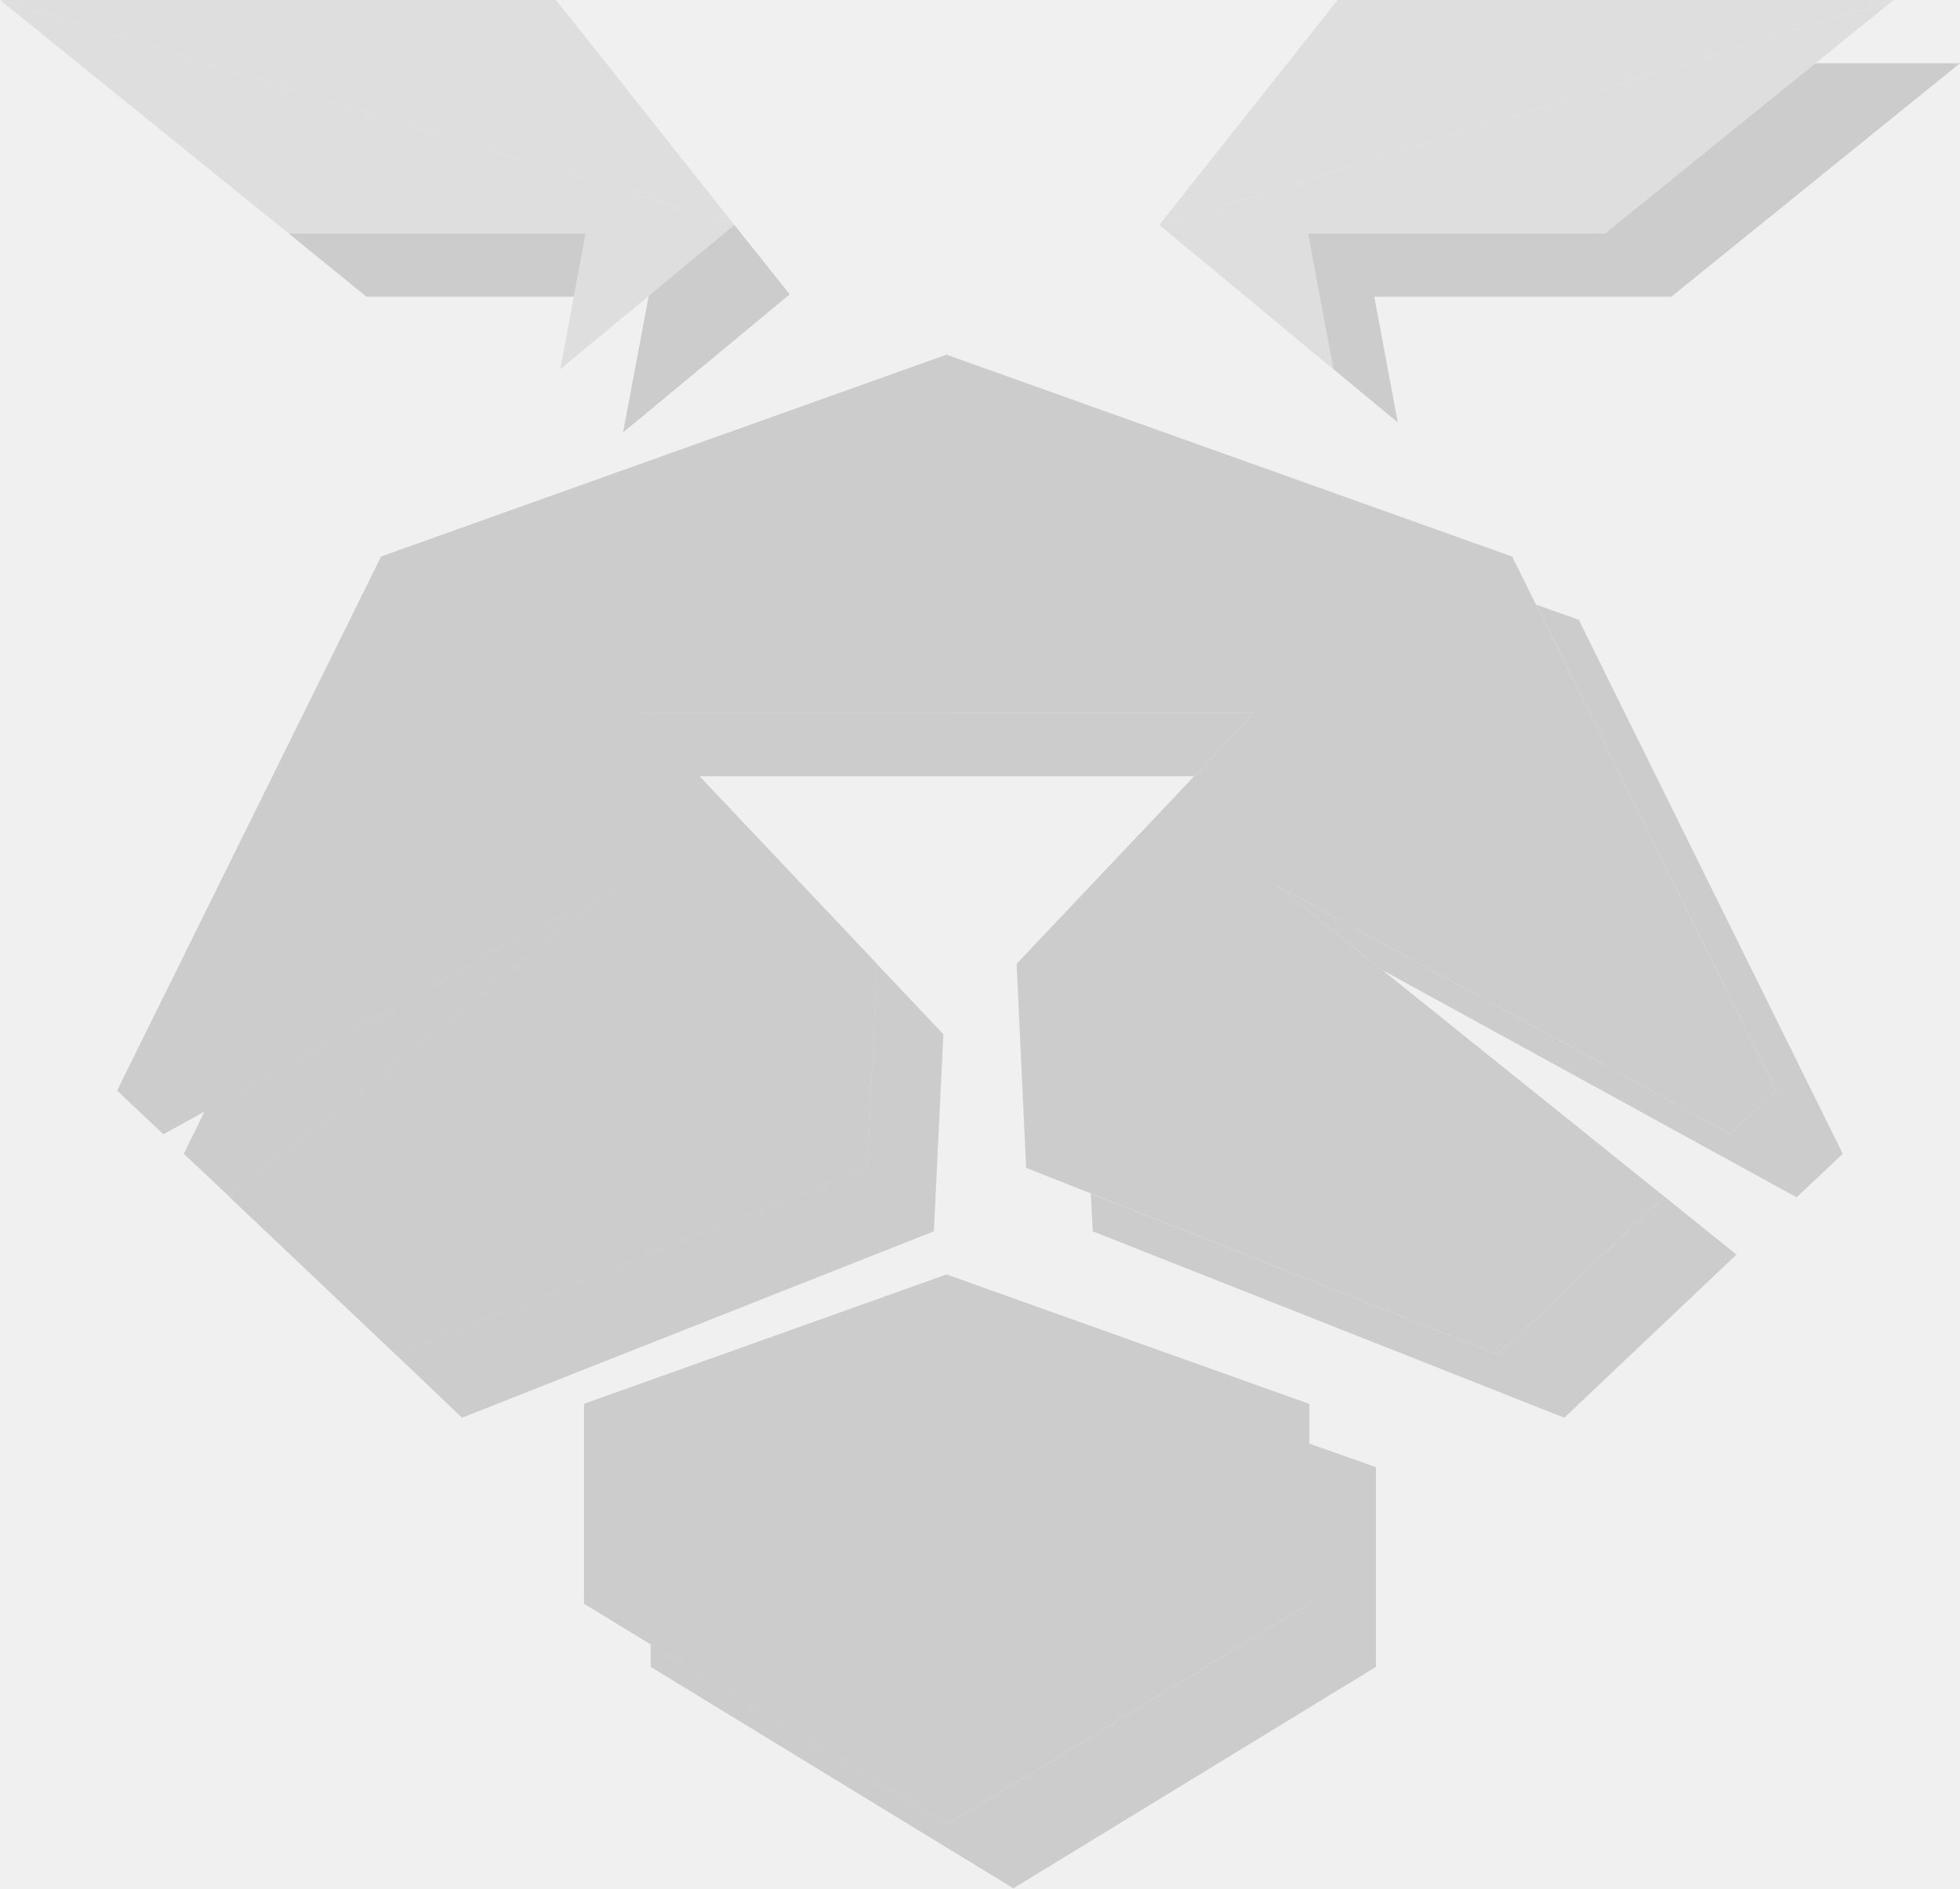
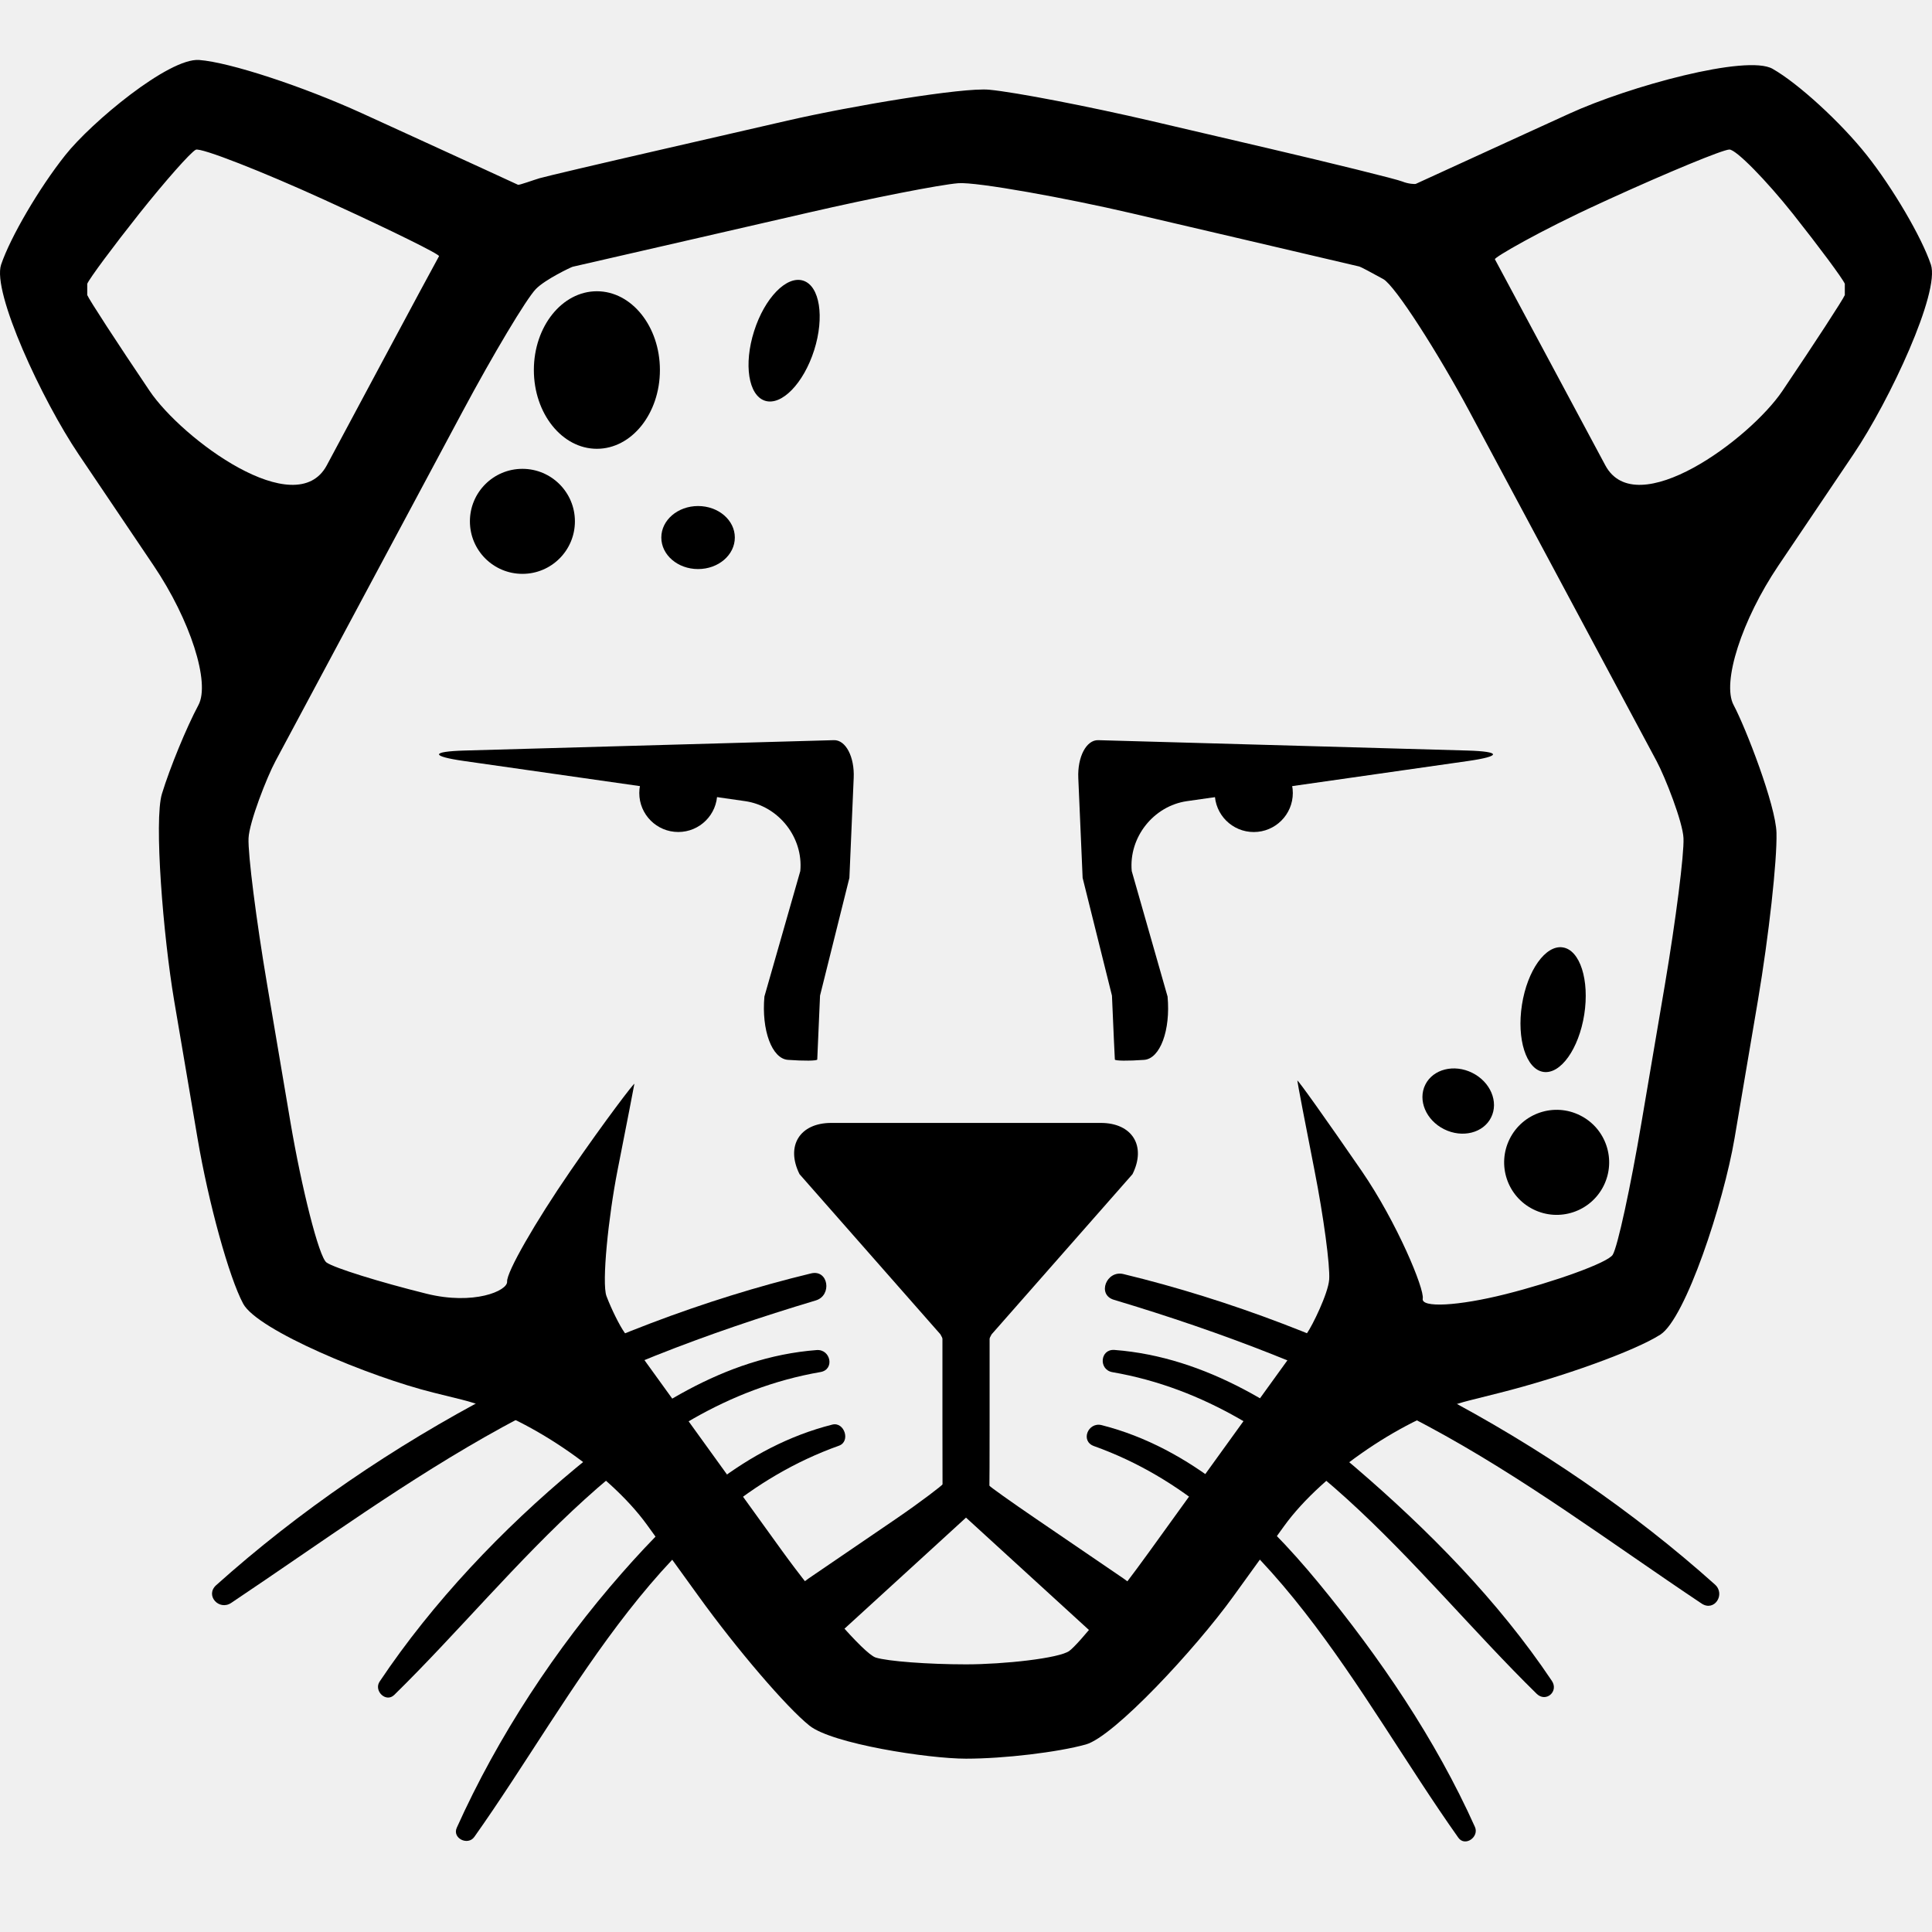
- <svg xmlns="http://www.w3.org/2000/svg" width="824.2" height="794.2" viewBox="0 0 218.07 210.132">
-   <g style="fill:#ccc;fill-opacity:1">
-     <path d="M105.357 141.843h-.053l-40.322 14.393v22.225l40.322 24.633.027-.026.026.026 40.323-24.633v-22.225z" class="cls-3" />
-     <path d="m96.494 129.963 1.058-22.7-26.38-27.914h68.343l-26.406 27.913 1.059 22.701 52.493 20.77 18.52-17.568-43.073-34.608 50.403 27.65 5.106-4.843L168.25 61.94l-62.92-22.464-62.917 22.463-29.369 59.425 5.133 4.842 50.377-27.649-43.048 34.608 18.52 17.568z" class="cls-3" />
-     <path d="M105.33 141.843h-.026l-40.322 14.393v22.225l40.322 24.607h.027zM42.413 61.939l-29.369 59.425 5.133 4.842 50.377-27.649-43.048 34.608 18.52 17.568 52.468-20.77 1.058-22.7-26.38-27.914h34.159V39.476Z" class="cls-4" />
-     <g class="cls-5" style="opacity:.5;fill:#ccc;fill-opacity:1">
-       <path d="M65.167 25.982 62.336 41.09l19.367-16.06L0 0l32.12 25.982z" class="cls-6" />
-       <path d="M61.86 0H0l81.703 25.03z" class="cls-7" />
-       <path d="m145.52 25.982 2.832 15.108-19.368-16.06L210.688 0l-32.12 25.982z" class="cls-6" />
-       <path d="M148.828 0h61.86l-81.704 25.03z" class="cls-7" />
+ <svg xmlns="http://www.w3.org/2000/svg" width="64" height="64" id="svg5048" version="1.1">
+   <defs id="defs5050">
+     <style id="current-color-scheme" type="text/css">      .ColorScheme-Text {
+         color:#31363b;
+       }
+       .ColorScheme-Background{
+         color:#eff0f1;
+       }
+       .ColorScheme-ViewText {
+         color:#31363b;
+       }
+       .ColorScheme-ViewBackground{
+         color:#fcfcfc;
+       }
+       .ColorScheme-ViewHover {
+         color:#3daee9;
+       }
+       .ColorScheme-ViewFocus{
+         color:#3daee9;
+       }
+       .ColorScheme-ButtonText {
+         color:#31363b;
+       }
+       .ColorScheme-ButtonBackground{
+         color:#eff0f1;
+       }
+       .ColorScheme-ButtonHover {
+         color:#3daee9;
+       }
+       .ColorScheme-ButtonFocus{
+         color:#3daee9;
+       }</style>
+   </defs>
+   <g id="layer1" transform="translate(0,-924.3622)">
+     <g id="g4839" transform="matrix(0.0625,0,0,0.0625,8.2250466e-7,922.5896)">
+       <rect ry="10" y="595.362" x="864" height="60" width="20" id="rect3024" style="fill:#8b9299;fill-opacity:0;stroke:none" />
+       <rect y="28.362" x="0" height="1024" width="1024" id="rect3861" style="opacity:0;fill:#ffffff;fill-opacity:1;stroke:none;stroke-width:16" />
+       <path style="stroke-width:5.199" id="path5090" d="m 1023.407,168.604 c -4.877,-14.542 -20.215,-40.643 -33.983,-58.014 -13.799,-17.392 -36.26,-37.976 -49.903,-45.744 -13.653,-7.799 -76.071,9.26 -107.641,23.698 l -23.043,10.518 c -31.57,14.449 -57.842,26.48 -58.373,26.73 -0.515,0.27 -4.227,0 -7.107,-1.191 -2.891,-1.243 -38.017,-9.889 -71.839,-17.797 L 610.966,92.658 C 577.134,84.75 538.144,77.216 524.293,75.911 510.432,74.595 451.321,84.495 417.499,92.257 l -64.82,14.896 c -33.842,7.757 -63.884,14.818 -66.723,15.681 -2.87,0.842 -10.856,3.754 -11.397,3.463 -0.536,-0.307 -27.822,-12.79 -59.381,-27.239 L 192.161,88.54 C 160.565,74.101 121.601,61.332 105.545,60.152 89.49,58.971 48.395,93.193 34.611,110.585 20.791,127.951 5.495,154.077 0.592,168.615 -4.311,183.157 22.284,240.448 41.719,269.227 l 39.723,58.919 c 19.404,28.778 30.104,62.049 23.73,73.908 -6.359,11.906 -15.052,33.052 -19.336,47.012 -4.289,13.986 0.666,75.296 6.452,109.534 l 12.411,73.076 c 5.797,34.232 16.69,73.695 24.198,87.697 7.529,14.012 67.076,38.745 100.794,47.095 l 15.083,3.738 c 33.681,8.355 77.881,38.241 98.184,66.4 l 27.229,37.674 c 20.293,28.17 46.783,59.085 58.856,68.714 12.026,9.624 62.917,17.501 82.971,17.501 20.09,0 48.634,-3.39 63.499,-7.529 14.849,-4.133 58.024,-50.511 78.317,-78.686 l 26.782,-37.087 c 20.314,-28.134 64.466,-58.097 98.158,-66.556 l 15.702,-3.946 c 33.671,-8.459 72.177,-22.388 85.544,-30.952 13.378,-8.574 33.52,-69.837 39.333,-104.07 l 12.385,-73.061 c 5.782,-34.253 10.211,-74.199 9.837,-88.836 -0.369,-14.6 -16.352,-55.82 -22.721,-67.726 -6.354,-11.865 4.336,-45.13 23.735,-73.908 l 39.723,-58.919 c 19.414,-28.768 46.009,-86.059 41.101,-100.617 z M 79.268,235.499 C 61.991,209.908 47.142,187.046 46.237,184.743 c 0,0 0,0 0,-2.652 0,-3.322 0,-3.322 0,-3.322 1.326,-3.031 13.721,-19.711 27.51,-37.092 13.82,-17.366 27.317,-32.636 30.016,-33.952 2.688,-1.3 36.026,11.875 67.602,26.283 l 4.934,2.267 c 31.575,14.433 56.948,26.974 56.392,27.874 -0.567,0.899 -15.328,28.31 -31.705,58.939 l -27.77,51.884 C 156.837,305.596 96.54,261.116 79.268,235.499 Z M 892.285,472.603 c 0.38,8.464 -4.071,43.414 -9.858,77.662 l -12.411,73.082 c -5.787,34.217 -12.624,65.756 -15.224,70.045 -2.537,4.284 -31.783,14.605 -56.865,20.912 -25.113,6.307 -44.808,7.341 -43.846,2.34 0.962,-5.038 -13.586,-40.289 -32.345,-67.612 -18.79,-27.302 -34.139,-48.863 -34.113,-47.912 0.026,0.946 4.305,23.376 9.109,47.678 4.789,24.333 8.277,50.303 7.763,57.723 -0.53,7.425 -9,24.614 -11.761,28.471 -2.787,3.853 -15.276,21.166 -27.79,38.47 -12.52,17.314 -37.534,52.035 -55.664,77.137 -18.104,25.092 -37.232,48.868 -42.515,52.778 -5.277,3.905 -34.679,7.128 -54.77,7.128 -20.049,0 -41.6,-1.627 -47.87,-3.619 -6.239,-1.981 -31.456,-31.383 -49.742,-56.73 -18.296,-25.352 -43.456,-60.213 -55.893,-77.47 -12.463,-17.257 -24.785,-34.357 -27.463,-38.028 -2.62,-3.666 -6.946,-12.369 -9.577,-19.321 -2.615,-6.967 1.055,-42.208 5.828,-66.541 4.794,-24.302 8.813,-44.974 8.948,-45.957 0.14,-0.972 -15.135,18.884 -33.92,46.196 -18.79,27.328 -33.863,53.683 -33.525,58.586 0.322,4.908 -17.683,12.655 -42.744,6.432 -25.055,-6.213 -48.9,-13.669 -52.965,-16.534 -4.061,-2.865 -13.284,-39.952 -19.097,-74.168 L 141.597,550.27 c -5.802,-34.248 -10.237,-69.198 -9.863,-77.662 0.38,-8.501 9.707,-32.35 14.303,-40.893 4.565,-8.558 21.738,-40.622 38.121,-71.236 l 60.91,-113.808 c 16.373,-30.598 33.894,-59.886 38.932,-65.101 5.043,-5.199 18.868,-11.672 19.503,-11.818 0.655,-0.146 28.841,-6.629 62.688,-14.381 l 62.517,-14.366 c 33.816,-7.773 69.468,-14.761 79.191,-15.541 9.728,-0.775 57.853,7.991 91.68,15.889 l 58.305,13.617 c 33.816,7.908 61.991,14.501 62.6,14.657 0.619,0.13 6.328,3.135 12.676,6.655 6.359,3.525 29.418,39.78 45.801,70.383 l 60.915,113.808 c 16.367,30.608 33.551,62.673 38.121,71.236 4.586,8.542 13.934,32.392 14.288,40.893 z m 85.508,-287.86 c -0.905,2.303 -15.79,25.165 -33.042,50.756 -17.251,25.617 -77.548,70.097 -93.915,39.473 L 823.046,223.088 c -16.404,-30.629 -30.213,-56.413 -30.718,-57.312 -0.536,-0.894 23.839,-15.068 55.414,-29.501 l 4.913,-2.267 c 31.56,-14.407 60.338,-26.283 63.931,-26.392 3.593,-0.078 19.882,16.695 33.686,34.061 13.768,17.381 26.184,34.061 27.52,37.092 0,0 0,0 0,3.322 0,2.652 0,2.652 0,2.652 z" />
+       <path style="stroke-width:5.199" id="path5092" d="m 423.775,650.7 c -7.451,-14.922 0.083,-27.166 16.799,-27.166 h 142.867 c 16.69,0 24.244,12.244 16.804,27.166 l -74.662,84.879 c -7.471,14.932 -19.653,14.932 -27.146,0 z" />
+       <path style="stroke-width:5.199" id="path5094" d="m 512.007,832.728 c 0.021,0 10.087,9.229 22.425,20.501 l 48.515,44.34 c 12.359,11.246 25.841,12.374 29.969,2.459 4.133,-9.91 -3.749,-25.695 -17.553,-35.111 l -45.952,-31.341 c -13.799,-9.416 -25.056,-17.423 -25.004,-17.797 0.042,-0.354 0.104,-15.057 0.104,-31.763 v -85.586 c 0,-16.705 -2.516,-36.005 -5.6,-42.879 0,0 0,0 -6.905,0 -6.894,0 -6.894,0 -6.894,0 -3.083,6.873 -5.6,26.168 -5.6,42.879 V 784.016 c 0,16.705 0.031,30.692 0.047,31.087 0.036,0.364 -11.137,9.057 -24.946,18.473 l -45.952,31.341 c -13.794,9.416 -21.712,25.201 -17.558,35.111 4.159,9.92 17.61,8.787 29.964,-2.459 l 48.525,-44.34 c 12.338,-11.272 22.414,-20.501 22.414,-20.501 z" />
+       <g transform="matrix(5.199316,0,0,5.199316,-1037.384,-846.3803)" id="g5096">
+         <path id="path5098" d="m 246.885,244.751 c -3.453,0.1 -3.48,0.578 -0.063,1.067 l 28.657,4.092 c 3.413,0.489 5.948,3.696 5.627,7.127 l -3.658,12.79 c -0.309,3.431 0.762,6.337 2.396,6.457 1.634,0.12 2.98,0.104 2.99,-0.036 0.005,-0.137 0.14,-3.068 0.284,-6.513 l 2.993,-12.004 c 0.15,-3.446 0.345,-8.027 0.438,-10.181 0.099,-2.154 -0.813,-3.892 -2.019,-3.856 -1.206,0.035 -5.015,0.139 -8.463,0.237 z" />
+         <path id="path5100" d="m 319.935,243.932 c -3.449,-0.098 -7.259,-0.202 -8.458,-0.237 -1.212,-0.036 -2.124,1.702 -2.032,3.856 0.093,2.154 0.294,6.735 0.442,10.181 l 2.99,12.004 c 0.15,3.444 0.279,6.375 0.295,6.513 0.006,0.14 1.35,0.155 2.983,0.036 1.635,-0.119 2.71,-3.025 2.39,-6.457 l -3.652,-12.79 c -0.317,-3.431 2.216,-6.638 5.627,-7.127 l 28.657,-4.092 c 3.411,-0.489 3.391,-0.967 -0.062,-1.067 z" />
+       </g>
+       <g transform="matrix(5.199316,0,0,5.199316,-1037.384,-846.3803)" id="g5102">
+         <circle id="circle5104" r="3.974" cy="249.082" cx="268.666" />
+         <path id="path5106" d="m 331.314,249.082 c 0,2.199 -1.786,3.978 -3.979,3.978 -2.202,0 -3.98,-1.779 -3.98,-3.978 0,-2.195 1.778,-3.974 3.98,-3.974 2.193,-0.001 3.979,1.779 3.979,3.974 z" />
+       </g>
+       <g transform="matrix(5.199316,0,0,5.199316,-1037.384,-846.3803)" id="g5108">
+         <g id="g5111">
+           <g id="g5113">
+             <g id="g5115">
+               <path id="path5117" d="m 282.442,299.431 c -22.72,6.003 -41.634,16.871 -60.114,31.306" style="fill:none" />
+               <path id="path5119" d="m 282.2,298.054 c -21.88,5.292 -43.854,16.737 -60.637,31.78 -1.164,1.042 0.289,2.639 1.532,1.807 9.16,-6.125 17.966,-12.6 27.651,-17.915 10.139,-5.564 20.881,-9.605 31.939,-12.917 1.686,-0.505 1.297,-3.186 -0.485,-2.755 z" />
+             </g>
+           </g>
+           <g id="g5121">
+             <g id="g5123">
+               <path id="path5125" d="m 282.968,306.988 c -16.705,1.636 -33.563,20.751 -43.912,33.257" style="fill:none" />
+               <path id="path5127" d="m 282.77,305.868 c -9.444,0.723 -17.431,6.122 -24.537,12.016 -7.479,6.204 -14.603,13.695 -20.01,21.778 -0.624,0.933 0.641,2.192 1.491,1.359 12.808,-12.552 24.483,-29.631 43.451,-32.913 1.472,-0.254 1.04,-2.351 -0.395,-2.24 z" />
+             </g>
+           </g>
+           <g id="g5129">
+             <g id="g5131">
+               <path id="path5133" d="m 284.562,314.588 c -16.175,4.496 -29.483,26.229 -37.521,40.328" style="fill:none" />
+               <path id="path5135" d="m 284.364,313.467 c -8.867,2.251 -15.541,8.416 -21.442,15.134 -6.738,7.671 -12.65,16.651 -16.835,25.961 -0.484,1.078 1.134,1.858 1.787,0.937 10.368,-14.624 19.083,-33.416 37.176,-39.883 1.208,-0.432 0.551,-2.463 -0.686,-2.149 z" />
+             </g>
+           </g>
+         </g>
+         <g id="g5137">
+           <g id="g5139">
+             <g id="g5141">
+               <path id="path5143" d="m 313.56,299.431 c 22.718,6.003 41.628,16.871 60.104,31.306" style="fill:none" />
+               <path id="path5145" d="m 313.074,300.743 c 11.08,3.32 21.741,7.38 31.951,12.85 9.841,5.271 18.705,11.93 27.959,18.114 1.305,0.872 2.469,-0.947 1.359,-1.94 -16.666,-14.924 -38.57,-26.389 -60.299,-31.647 -1.712,-0.415 -2.727,2.097 -0.97,2.623 z" />
+             </g>
+           </g>
+           <g id="g5147">
+             <g id="g5149">
+               <path id="path5151" d="m 313.03,306.988 c 16.707,1.636 33.564,20.751 43.913,33.257" style="fill:none" />
+               <path id="path5153" d="m 312.923,308.121 c 18.863,3.261 30.51,20.297 43.245,32.782 0.946,0.928 2.279,-0.229 1.551,-1.316 -5.477,-8.176 -12.608,-15.396 -20.064,-21.789 -6.961,-5.969 -15.178,-11.229 -24.517,-11.942 -1.482,-0.114 -1.644,2.018 -0.215,2.265 z" />
+             </g>
+           </g>
+           <g id="g5155">
+             <g id="g5157">
+               <path id="path5159" d="m 311.435,314.588 c 16.172,4.496 29.49,26.229 37.524,40.328" style="fill:none" />
+               <path id="path5161" d="m 311.04,315.655 c 18.046,6.457 26.813,25.33 37.144,39.919 0.686,0.968 2.152,-0.075 1.694,-1.095 -4.017,-8.945 -9.716,-17.315 -15.94,-24.875 -5.824,-7.073 -13.024,-13.776 -22.108,-16.083 -1.392,-0.354 -2.199,1.63 -0.79,2.134 z" />
+             </g>
+           </g>
+         </g>
+       </g>
+       <g transform="matrix(5.199316,0,0,5.199316,-1037.384,-846.3803)" id="g5163">
+         <g id="g5165">
+           <ellipse id="ellipse5167" ry="8.03" rx="6.425" cy="205.962" cx="260.37" />
+           <path id="path5169" d="m 258.13,221.388 c 0,2.959 -2.396,5.353 -5.349,5.353 -2.959,0 -5.355,-2.394 -5.355,-5.353 0,-2.956 2.396,-5.353 5.355,-5.353 2.953,0.001 5.349,2.397 5.349,5.353 z" />
+           <path id="path5171" d="m 282.519,203.942 c -1.077,3.381 -3.318,5.69 -5.011,5.152 -1.688,-0.539 -2.19,-3.713 -1.111,-7.096 1.072,-3.382 3.314,-5.688 5.003,-5.148 1.691,0.537 2.191,3.716 1.119,7.092 z" />
+           <path id="path5173" d="m 274.432,223.038 c 0,1.778 -1.674,3.214 -3.748,3.214 -2.069,0 -3.746,-1.436 -3.746,-3.214 0,-1.774 1.676,-3.211 3.746,-3.211 2.074,0 3.748,1.437 3.748,3.211 z" />
+         </g>
+         <g id="g5175">
+           <path id="path5177" d="m 353.42,284.343 c -1.319,2.646 -0.248,5.858 2.4,7.178 2.646,1.321 5.86,0.247 7.179,-2.398 1.32,-2.649 0.242,-5.866 -2.401,-7.179 -2.643,-1.325 -5.859,-0.248 -7.178,2.399 z" />
+           <path id="path5179" d="m 354.672,270.667 c -0.546,3.506 0.429,6.572 2.179,6.845 1.759,0.272 3.618,-2.346 4.172,-5.85 0.546,-3.506 -0.429,-6.571 -2.188,-6.842 -1.748,-0.276 -3.616,2.342 -4.163,5.847 z" />
+           <path id="path5181" d="m 344.822,278.809 c -0.794,1.588 0.067,3.625 1.917,4.547 1.854,0.925 4,0.387 4.787,-1.2 0.796,-1.588 -0.066,-3.624 -1.916,-4.546 -1.851,-0.926 -3.999,-0.387 -4.788,1.199 z" />
+         </g>
+       </g>
    </g>
-     <path d="m112.739 210.106.026.026 40.323-24.633v-22.225l-7.408-2.619v17.806l-40.323 24.633-.026-.026-.027.026v-.026L72.39 182.986v2.513l40.296 24.607.026.026zM68.554 98.557l-45.8 25.136-2.302 4.71 5.054 4.762zm98.107 52.176-45.297-17.912.212 4.207 52.467 20.743 19.156-18.15-8.017-6.456zm-24.553-52.176 11.694 9.393 46.09 25.294 5.134-4.842-29.37-59.425-4.762-1.693 26.723 54.08-5.106 4.842zM81.703 25.03l-9.525 7.884-2.857 15.214 18.547-15.373zm-49.583.952 8.652 7.038h23.072l1.323-7.038zm104.696 5.556 18.706 15.478-2.62-13.996h33.047l32.12-25.982h-16.086l-23.416 18.944h-33.046l2.83 15.108zm-40.322 98.425-52.467 20.77 7.382 7.038 52.493-20.743 1.058-21.934-7.408-7.832zm43.021-50.614H71.173l6.667 7.064v-.027h55.007Z" class="cls-8" />
  </g>
</svg>
